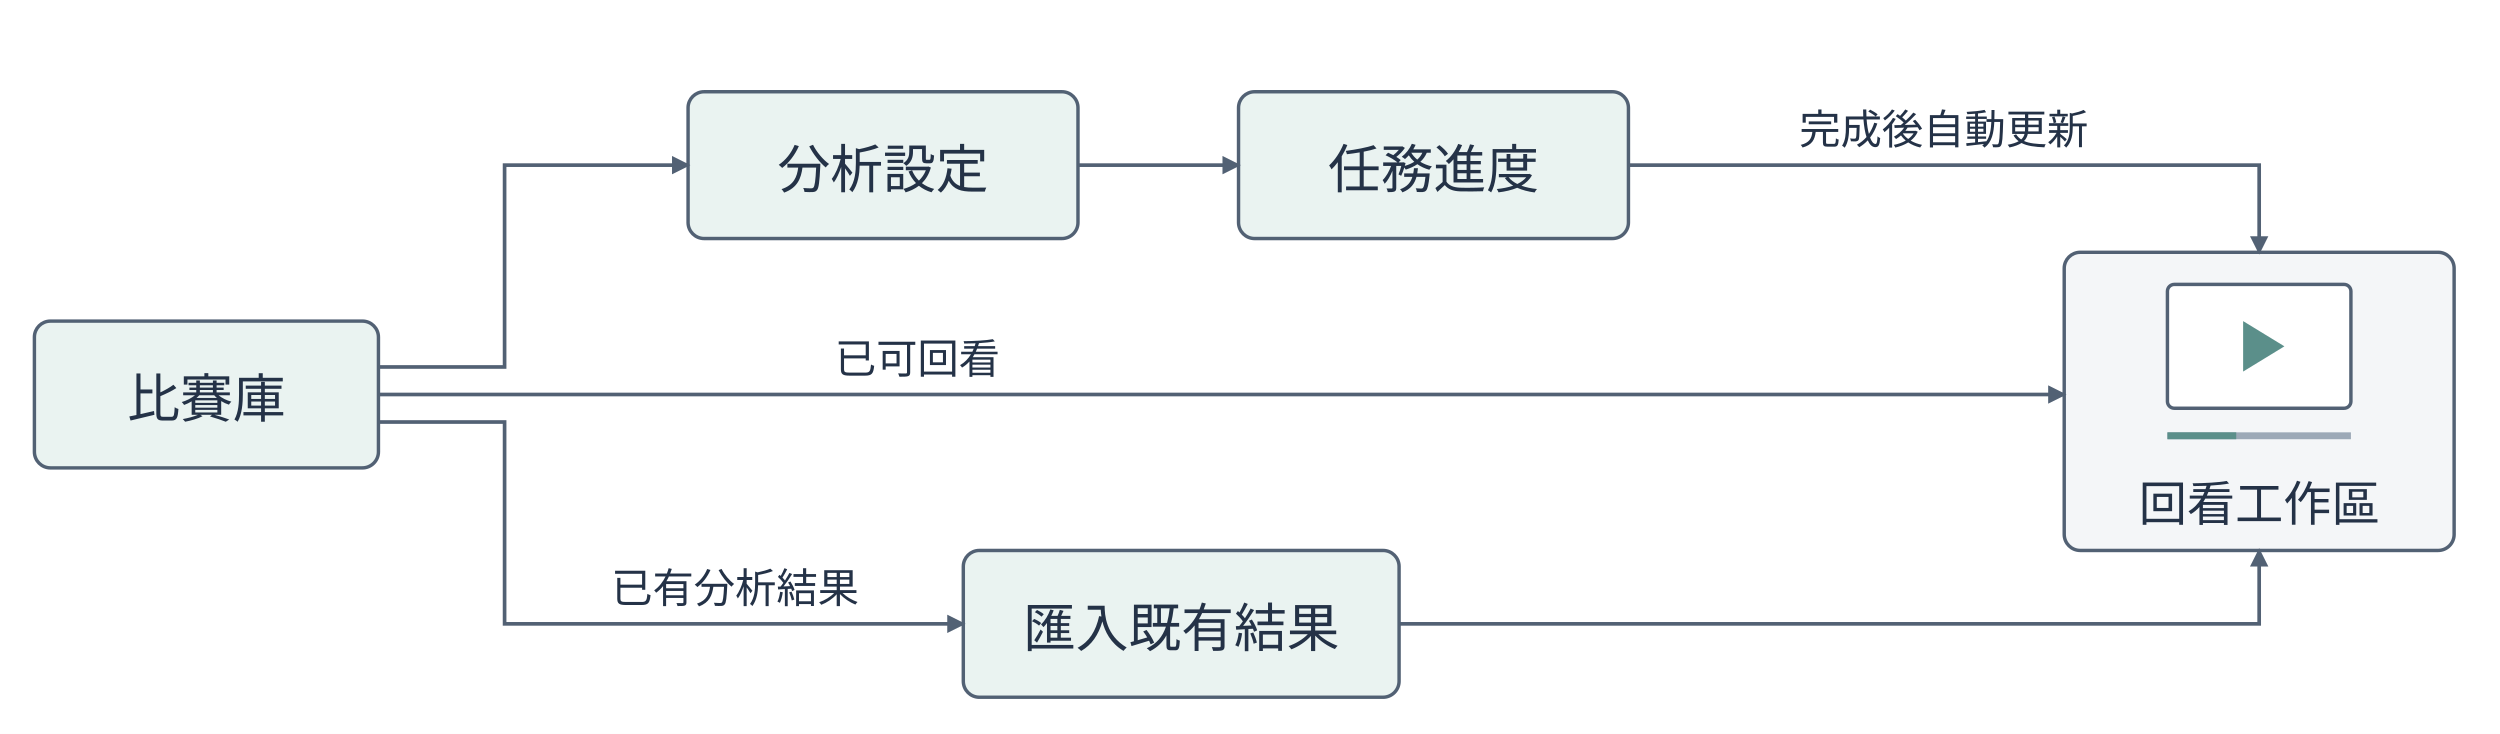
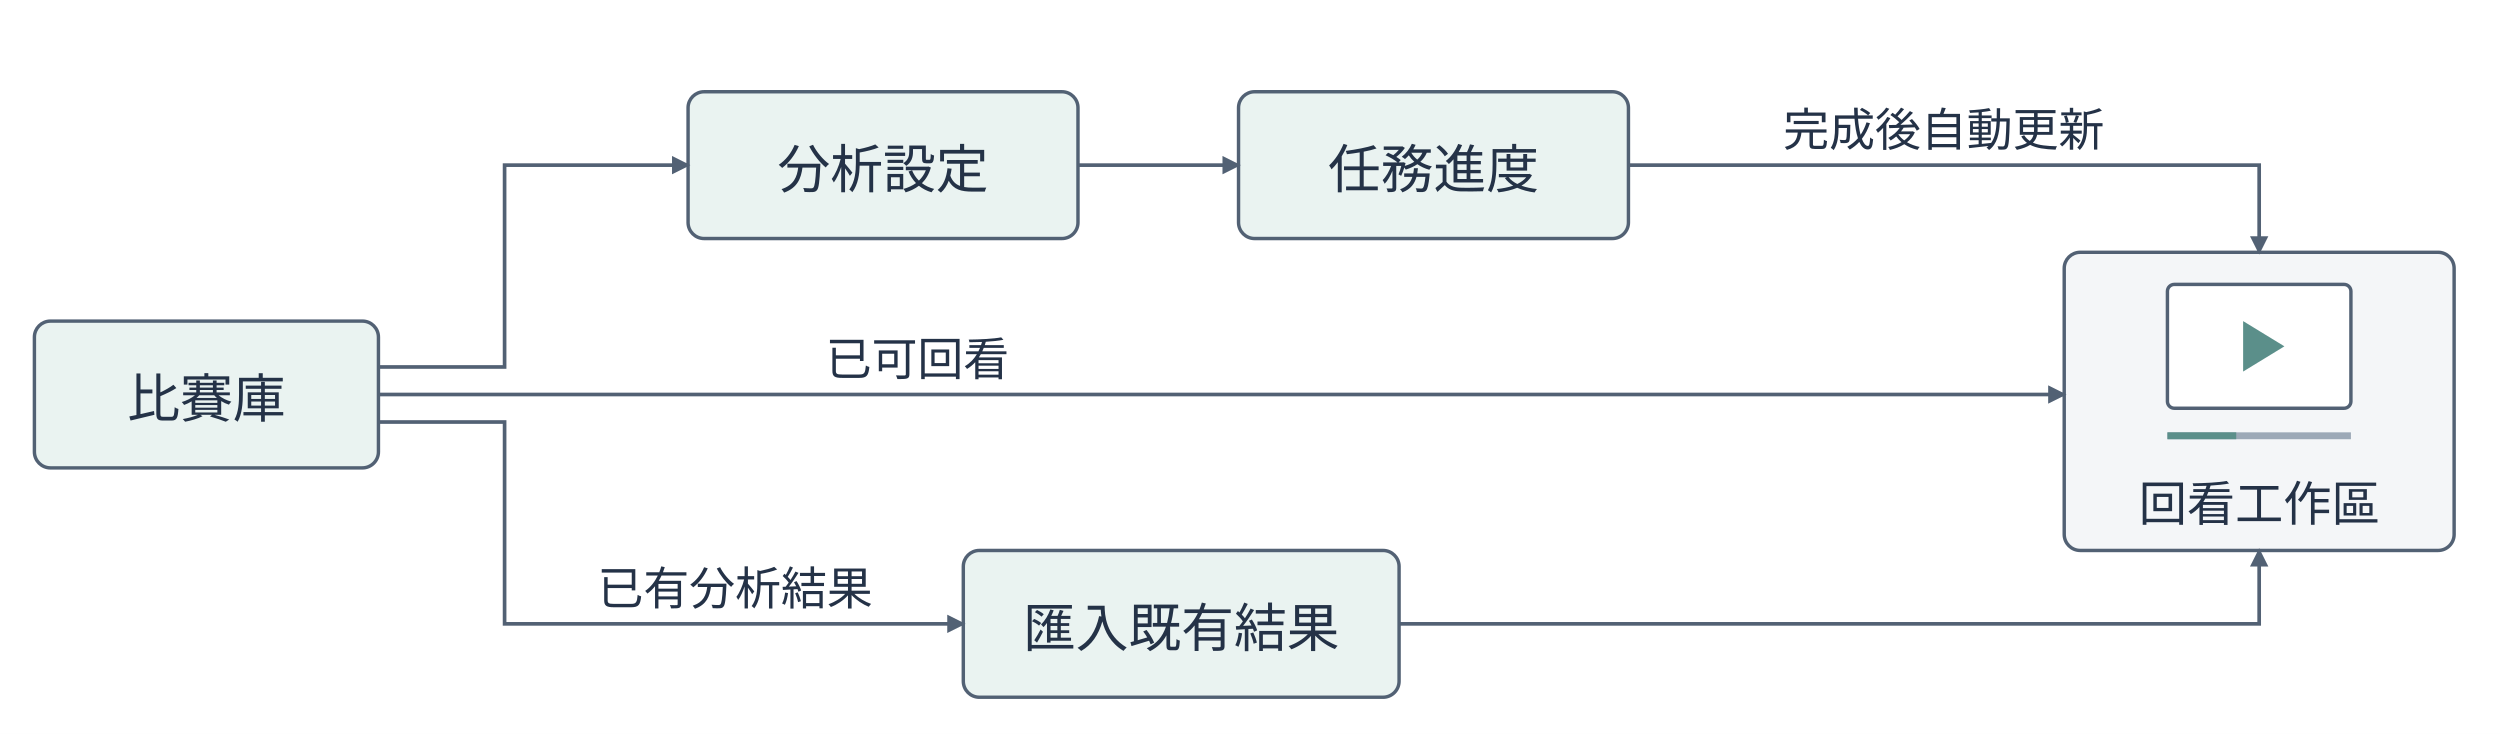
<svg xmlns="http://www.w3.org/2000/svg" width="1090" height="320" viewBox="0 0 1090 320">
  <defs>
    <marker id="arrow" markerWidth="8" markerHeight="8" refX="7" refY="4" orient="auto" markerUnits="userSpaceOnUse">
      <path d="M0 0 L8 4 L0 8 Z" fill="#526174" />
    </marker>
  </defs>
  <rect width="100%" height="100%" fill="white" />
  <rect x="15" y="140" width="150" height="64" rx="7" fill="#EAF3F1" stroke="#526174" stroke-width="1.5" />
  <text x="90.0" y="172.0" text-anchor="middle" dominant-baseline="central" font-family="Arial Unicode MS" font-size="23" fill="#243247">比賽庫</text>
  <rect x="300" y="40" width="170" height="64" rx="7" fill="#EAF3F1" stroke="#526174" stroke-width="1.5" />
  <text x="385.0" y="72.0" text-anchor="middle" dominant-baseline="central" font-family="Arial Unicode MS" font-size="23" fill="#243247">分析設定</text>
  <rect x="540" y="40" width="170" height="64" rx="7" fill="#EAF3F1" stroke="#526174" stroke-width="1.5" />
  <text x="625.0" y="72.0" text-anchor="middle" dominant-baseline="central" font-family="Arial Unicode MS" font-size="23" fill="#243247">任務進度</text>
  <rect x="420" y="240" width="190" height="64" rx="7" fill="#EAF3F1" stroke="#526174" stroke-width="1.5" />
  <text x="515.0" y="272.0" text-anchor="middle" dominant-baseline="central" font-family="Arial Unicode MS" font-size="23" fill="#243247">匯入既有結果</text>
  <rect x="900" y="110" width="170" height="130" rx="7" fill="#F4F6F8" stroke="#526174" stroke-width="1.5" />
  <text x="985.0" y="218.0" text-anchor="middle" dominant-baseline="central" font-family="Arial Unicode MS" font-size="21" fill="#243247">回看工作區</text>
  <rect x="945.0" y="124" width="80" height="54" rx="3" fill="#FFFFFF" stroke="#526174" stroke-width="1.5" />
  <polygon points="978.0,140 996.0,151 978.0,162" fill="#5B8F8A" />
  <polyline points="945.0,190 1025.0,190" fill="none" stroke="#9CA9B7" stroke-width="3" />
  <polyline points="945.0,190 975.0,190" fill="none" stroke="#5B8F8A" stroke-width="3" />
  <polyline points="165,160 220,160 220,72 300,72" fill="none" stroke="#526174" stroke-width="1.6" marker-end="url(#arrow)" />
  <polyline points="470,72 540,72" fill="none" stroke="#526174" stroke-width="1.6" marker-end="url(#arrow)" />
  <polyline points="710,72 985,72 985,110" fill="none" stroke="#526174" stroke-width="1.6" marker-end="url(#arrow)" />
-   <text x="847.5" y="55.0" text-anchor="middle" dominant-baseline="central" font-family="Arial Unicode MS" font-size="18" fill="#243247">完成後自動更新</text>
+   <text x="847.5" y="55.0" text-anchor="middle" dominant-baseline="central" font-family="Arial Unicode MS" font-size="20" fill="#243247">完成後自動更新</text>
  <polyline points="165,172 900,172" fill="none" stroke="#526174" stroke-width="1.6" marker-end="url(#arrow)" />
-   <text x="400.0" y="155.0" text-anchor="middle" dominant-baseline="central" font-family="Arial Unicode MS" font-size="18" fill="#243247">已可回看</text>
+   <text x="400.0" y="155.0" text-anchor="middle" dominant-baseline="central" font-family="Arial Unicode MS" font-size="20" fill="#243247">已可回看</text>
  <polyline points="165,184 220,184 220,272 420,272" fill="none" stroke="#526174" stroke-width="1.6" marker-end="url(#arrow)" />
-   <text x="320.5" y="255.0" text-anchor="middle" dominant-baseline="central" font-family="Arial Unicode MS" font-size="18" fill="#243247">已有分析結果</text>
+   <text x="320.5" y="255.0" text-anchor="middle" dominant-baseline="central" font-family="Arial Unicode MS" font-size="20" fill="#243247">已有分析結果</text>
  <polyline points="610,272 985,272 985,240" fill="none" stroke="#526174" stroke-width="1.6" marker-end="url(#arrow)" />
</svg>
